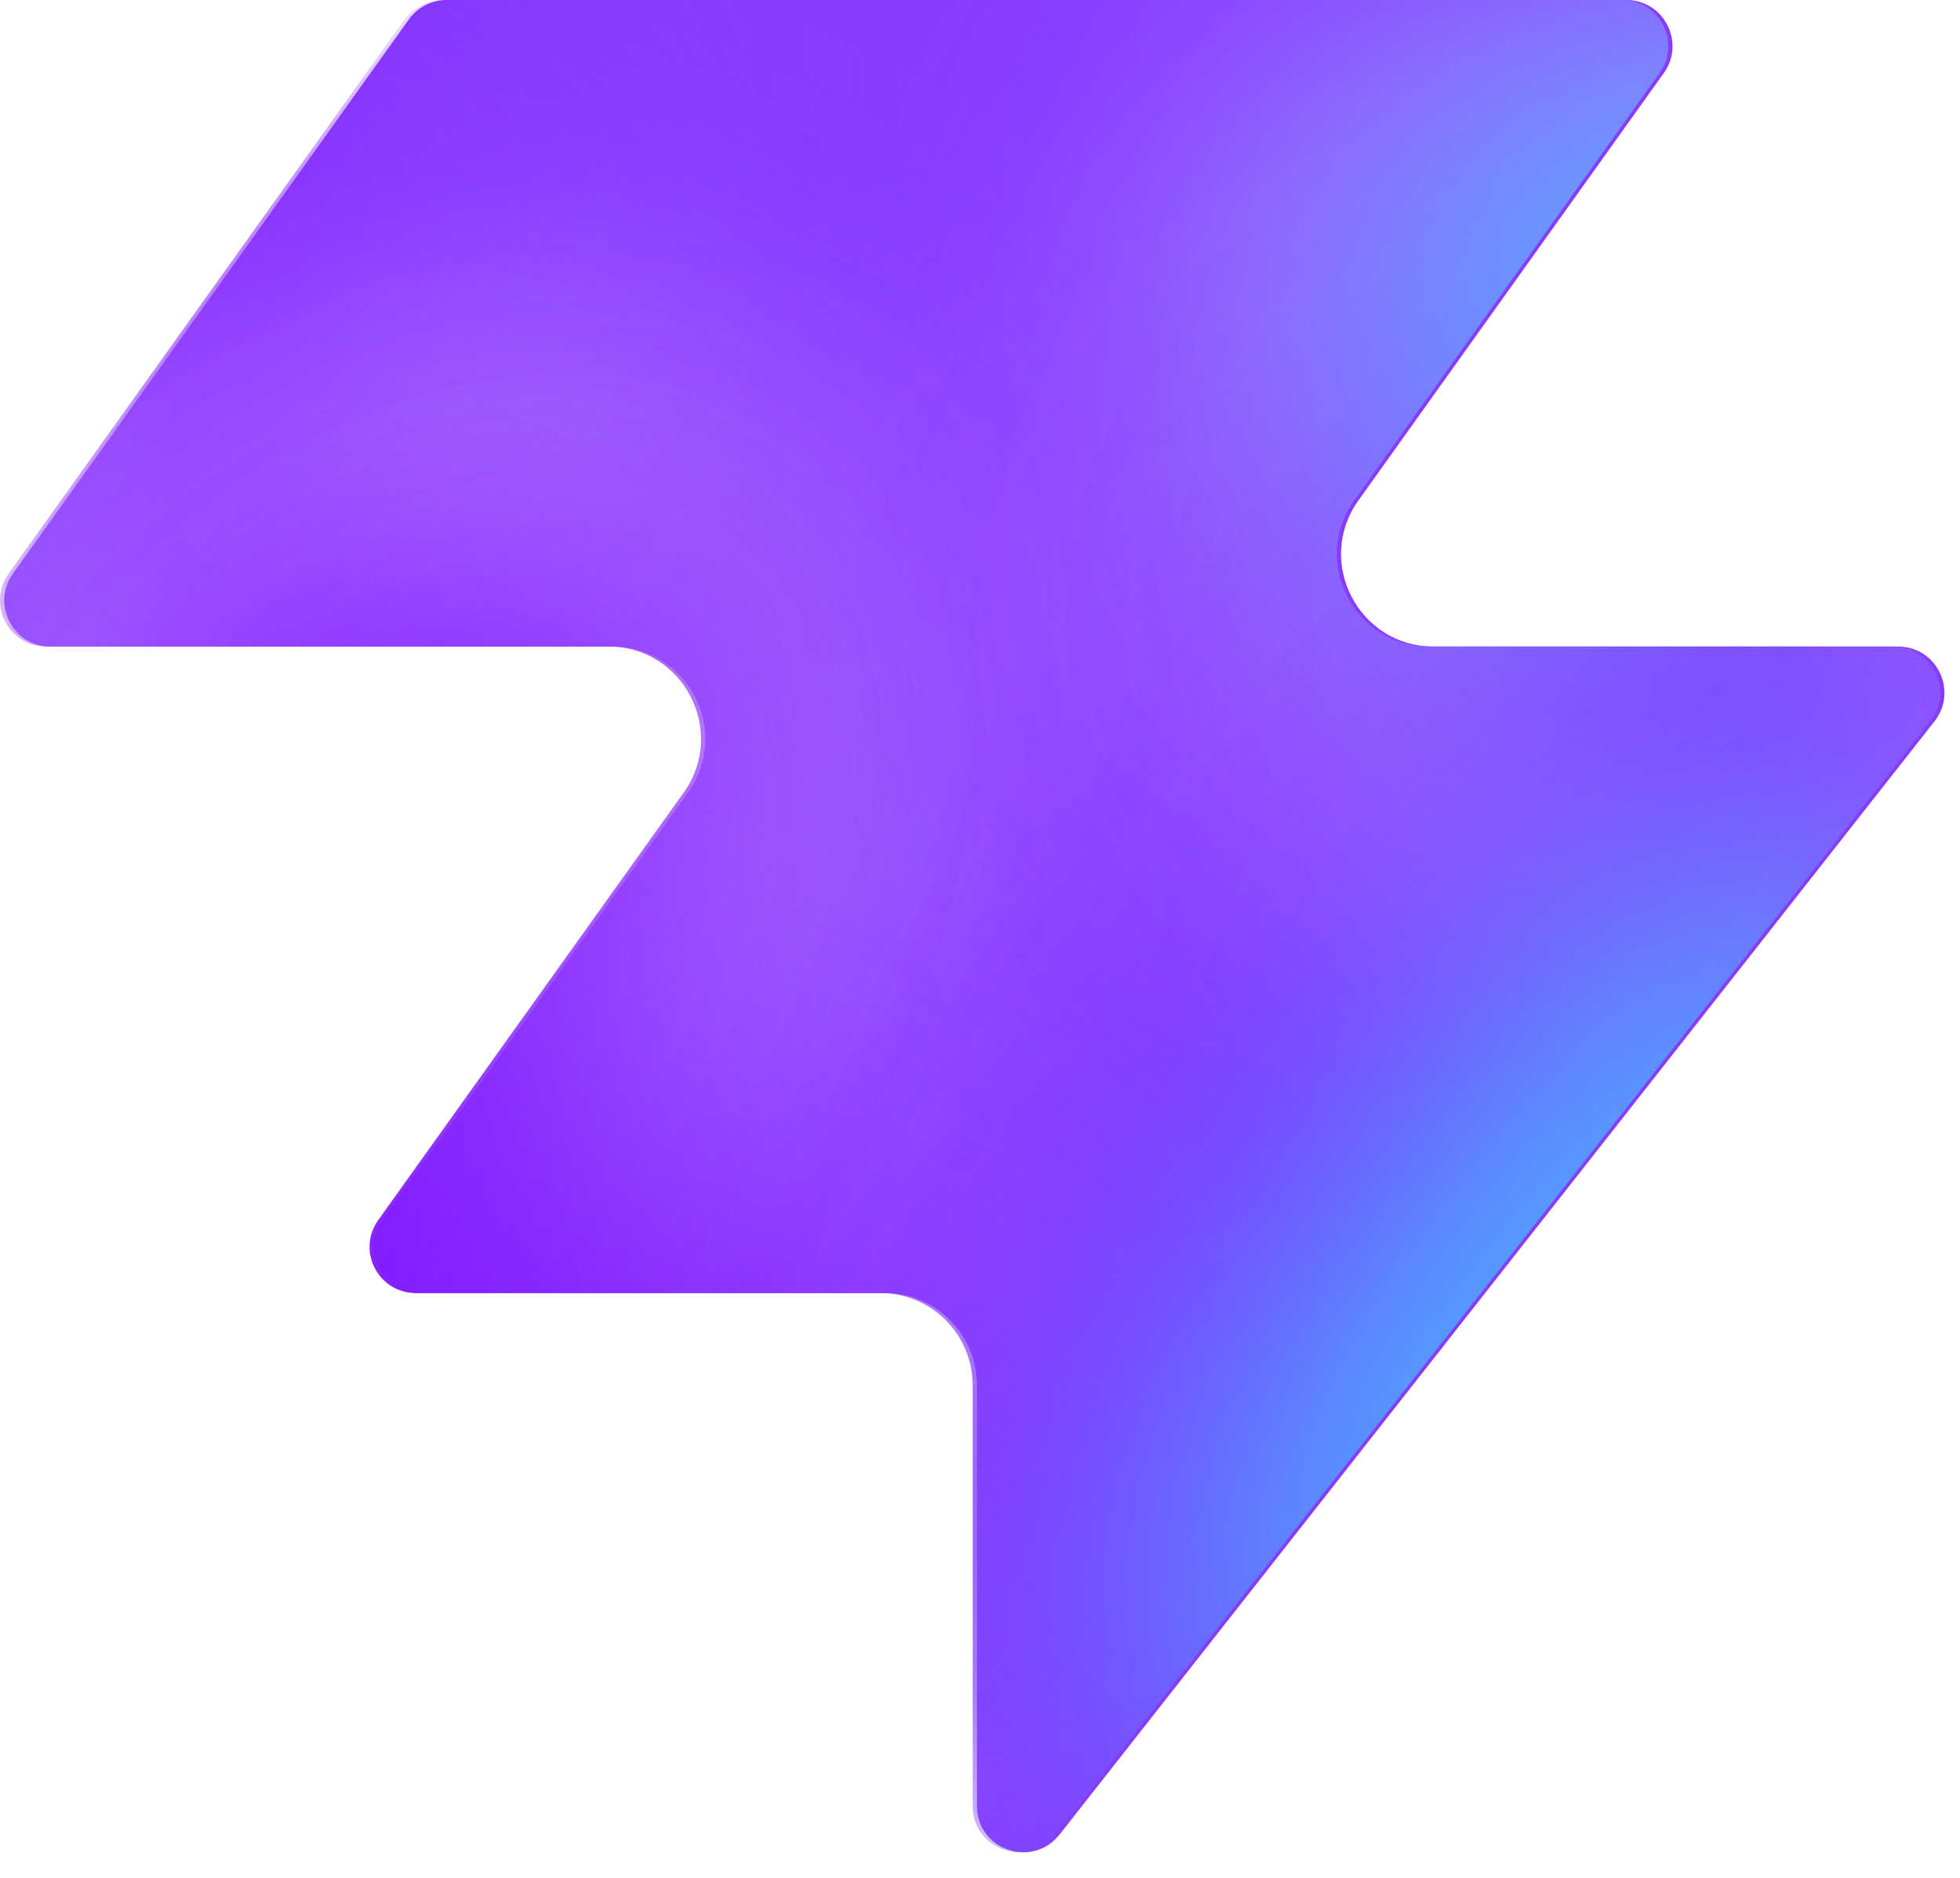
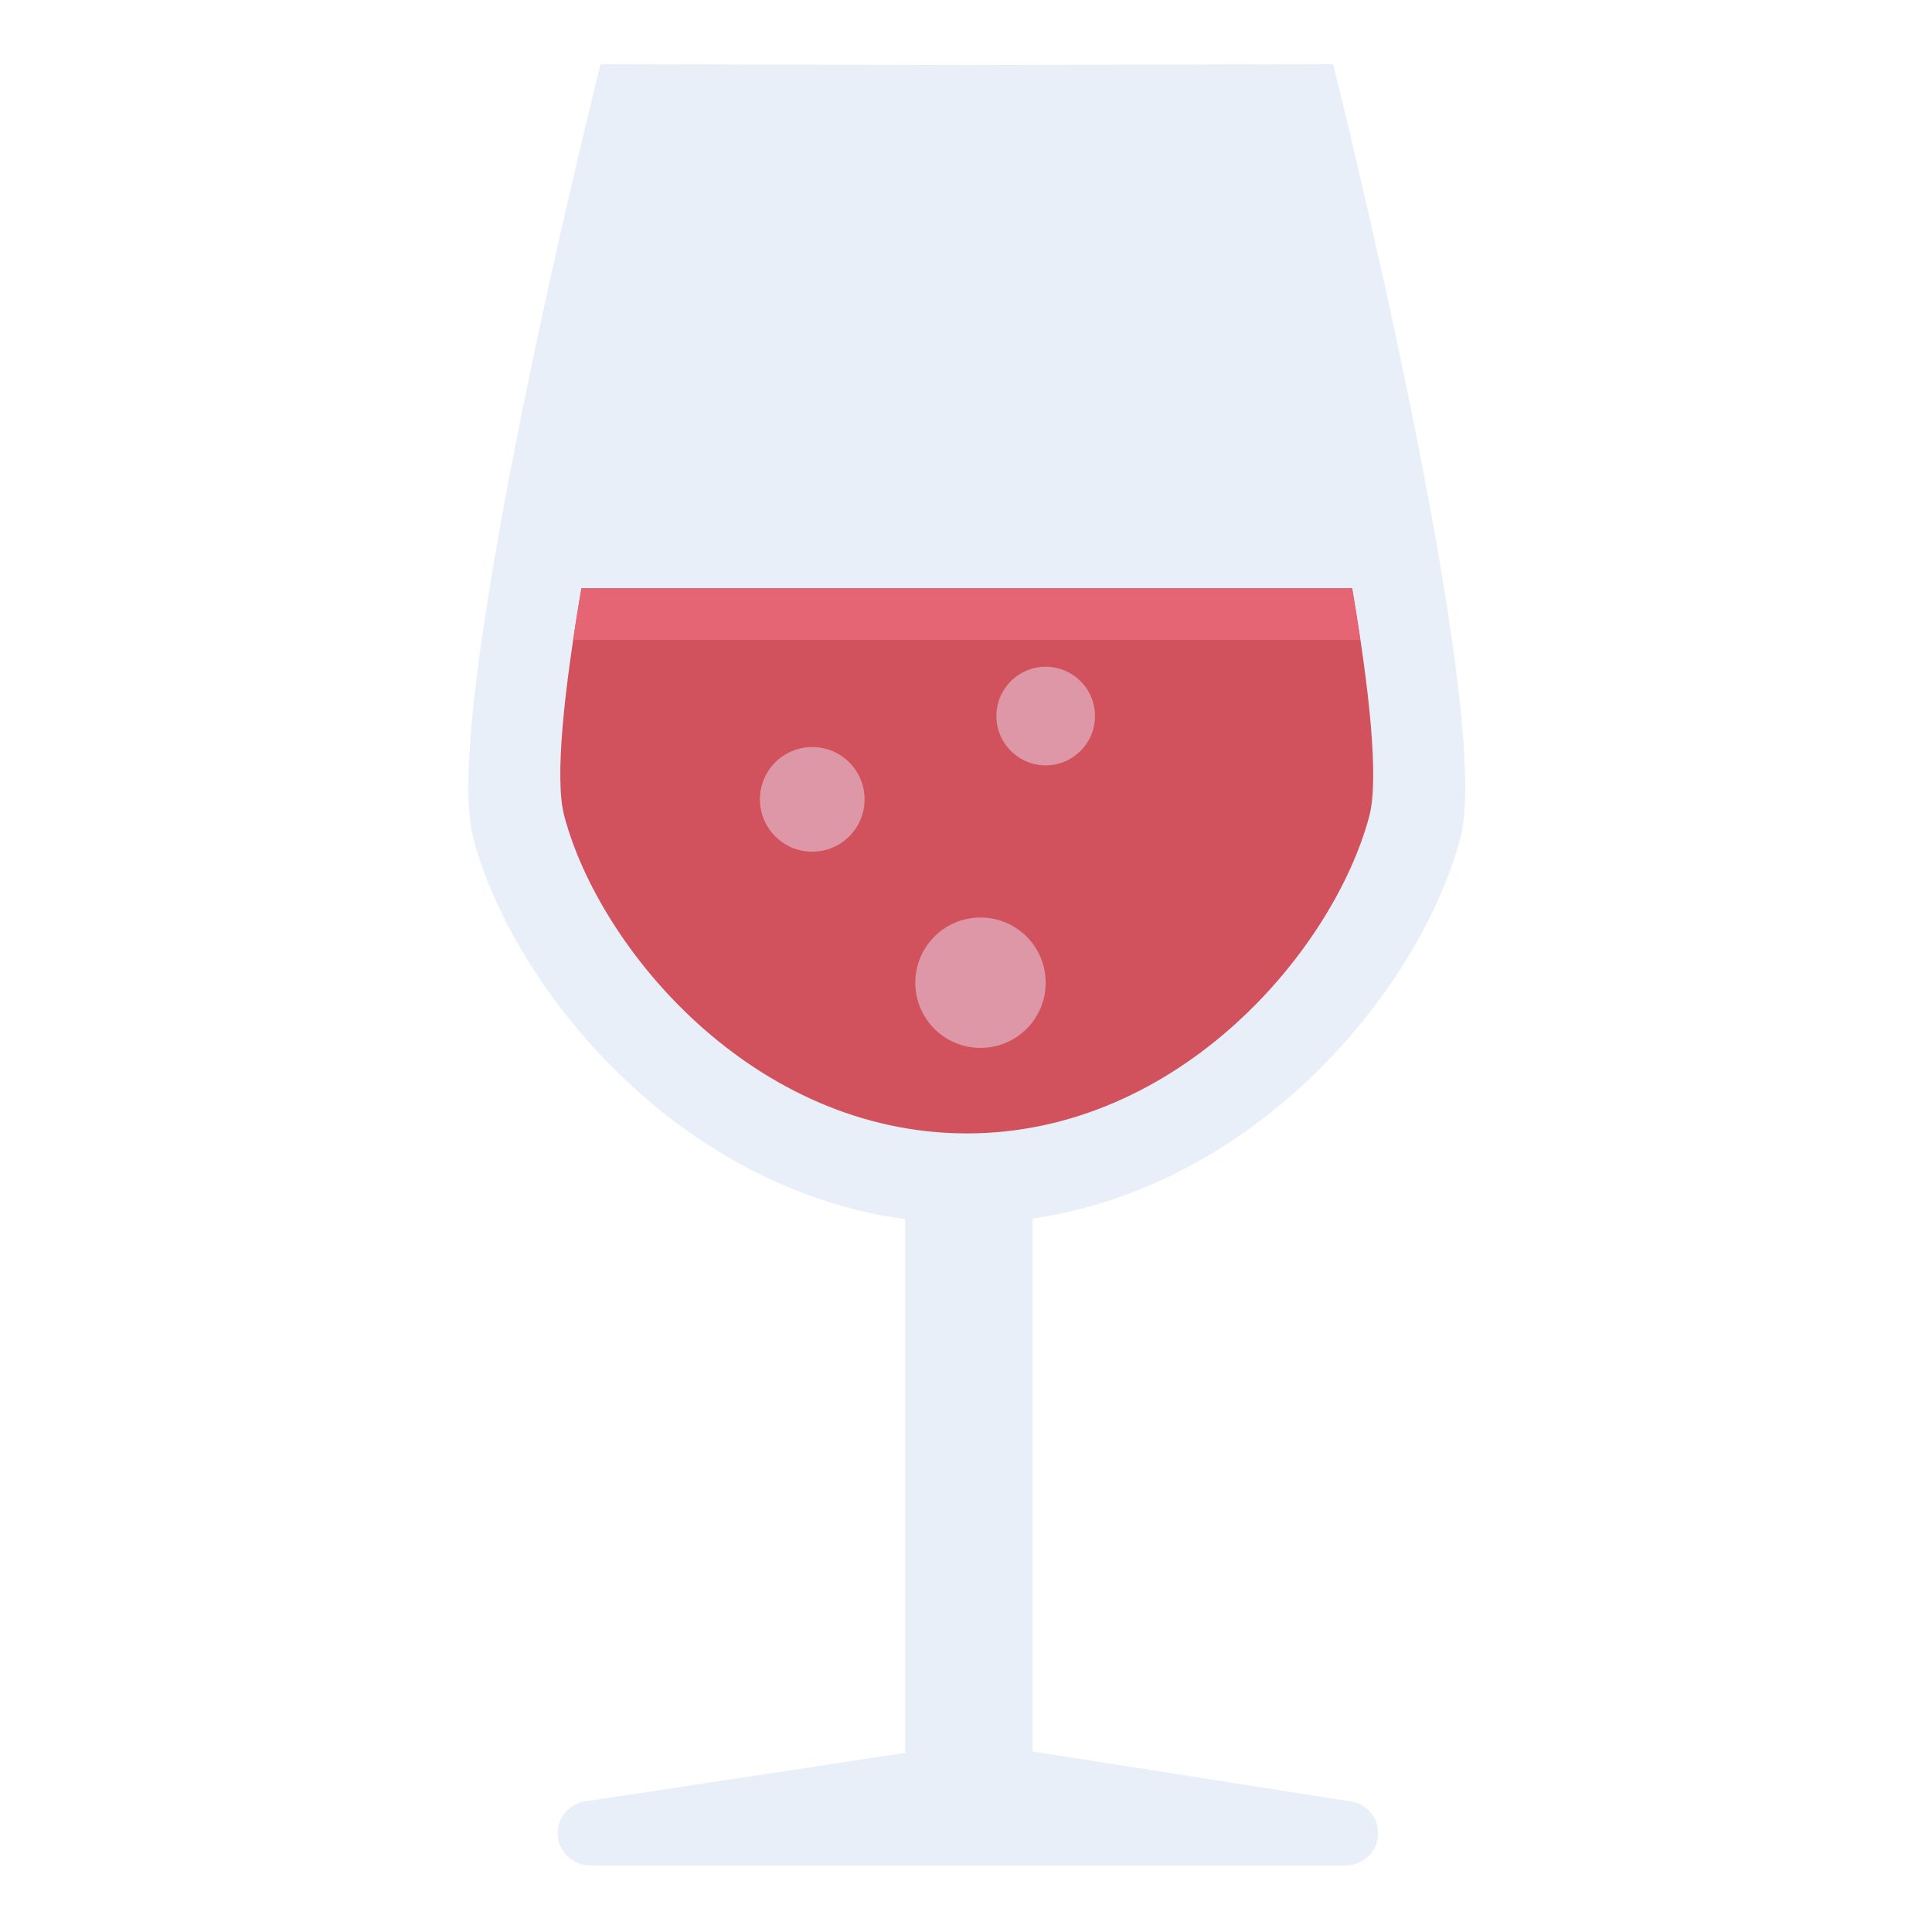
- <svg xmlns="http://www.w3.org/2000/svg" width="48" height="46" fill="none" viewBox="0 0 48 46">
-   <path fill="#863bff" d="M25.946 44.938c-.664.845-2.021.375-2.021-.698V33.937a2.26 2.26 0 0 0-2.262-2.262H10.287c-.92 0-1.456-1.04-.92-1.788l7.48-10.471c1.07-1.497 0-3.578-1.842-3.578H1.237c-.92 0-1.456-1.04-.92-1.788L10.013.474c.214-.297.556-.474.92-.474h28.894c.92 0 1.456 1.04.92 1.788l-7.48 10.471c-1.07 1.498 0 3.579 1.842 3.579h11.377c.943 0 1.473 1.088.89 1.83L25.947 44.94z" style="fill:#863bff;fill:color(display-p3 .525 .23 1);fill-opacity:1" />
-   <mask id="a" width="48" height="46" x="0" y="0" maskUnits="userSpaceOnUse" style="mask-type:alpha">
-     <path fill="#000" d="M25.842 44.938c-.664.844-2.021.375-2.021-.698V33.937a2.26 2.26 0 0 0-2.262-2.262H10.183c-.92 0-1.456-1.04-.92-1.788l7.48-10.471c1.07-1.498 0-3.579-1.842-3.579H1.133c-.92 0-1.456-1.04-.92-1.787L9.91.473c.214-.297.556-.474.92-.474h28.894c.92 0 1.456 1.04.92 1.788l-7.48 10.471c-1.07 1.498 0 3.578 1.842 3.578h11.377c.943 0 1.473 1.088.89 1.832L25.843 44.94z" style="fill:#000;fill-opacity:1" />
-   </mask>
-   <g mask="url(#a)">
-     <g filter="url(#b)">
-       <ellipse cx="5.508" cy="14.704" fill="#ede6ff" rx="5.508" ry="14.704" style="fill:#ede6ff;fill:color(display-p3 .927 .903 1);fill-opacity:1" transform="matrix(.00324 1 1 -.00324 -4.47 31.516)" />
-     </g>
-     <g filter="url(#c)">
-       <ellipse cx="10.399" cy="29.851" fill="#ede6ff" rx="10.399" ry="29.851" style="fill:#ede6ff;fill:color(display-p3 .927 .903 1);fill-opacity:1" transform="matrix(.00324 1 1 -.00324 -39.328 7.883)" />
-     </g>
-     <g filter="url(#d)">
-       <ellipse cx="5.508" cy="30.487" fill="#7e14ff" rx="5.508" ry="30.487" style="fill:#7e14ff;fill:color(display-p3 .492 .077 1);fill-opacity:1" transform="rotate(89.814 -25.913 -14.639)scale(1 -1)" />
-     </g>
-     <g filter="url(#e)">
-       <ellipse cx="5.508" cy="30.599" fill="#7e14ff" rx="5.508" ry="30.599" style="fill:#7e14ff;fill:color(display-p3 .492 .077 1);fill-opacity:1" transform="rotate(89.814 -32.644 -3.334)scale(1 -1)" />
-     </g>
-     <g filter="url(#f)">
-       <ellipse cx="5.508" cy="30.599" fill="#7e14ff" rx="5.508" ry="30.599" style="fill:#7e14ff;fill:color(display-p3 .492 .077 1);fill-opacity:1" transform="matrix(.00324 1 1 -.00324 -34.34 30.47)" />
-     </g>
-     <g filter="url(#g)">
-       <ellipse cx="14.072" cy="22.078" fill="#ede6ff" rx="14.072" ry="22.078" style="fill:#ede6ff;fill:color(display-p3 .927 .903 1);fill-opacity:1" transform="rotate(93.35 24.506 48.493)scale(-1 1)" />
-     </g>
-     <g filter="url(#h)">
-       <ellipse cx="3.47" cy="21.501" fill="#7e14ff" rx="3.47" ry="21.501" style="fill:#7e14ff;fill:color(display-p3 .492 .077 1);fill-opacity:1" transform="rotate(89.009 28.708 47.59)scale(-1 1)" />
-     </g>
-     <g filter="url(#i)">
-       <ellipse cx="3.47" cy="21.501" fill="#7e14ff" rx="3.47" ry="21.501" style="fill:#7e14ff;fill:color(display-p3 .492 .077 1);fill-opacity:1" transform="rotate(89.009 28.708 47.59)scale(-1 1)" />
-     </g>
-     <g filter="url(#j)">
-       <ellipse cx=".387" cy="8.972" fill="#7e14ff" rx="4.407" ry="29.108" style="fill:#7e14ff;fill:color(display-p3 .492 .077 1);fill-opacity:1" transform="rotate(39.51 .387 8.972)" />
-     </g>
-     <g filter="url(#k)">
-       <ellipse cx="47.523" cy="-6.092" fill="#7e14ff" rx="4.407" ry="29.108" style="fill:#7e14ff;fill:color(display-p3 .492 .077 1);fill-opacity:1" transform="rotate(37.892 47.523 -6.092)" />
-     </g>
-     <g filter="url(#l)">
-       <ellipse cx="41.412" cy="6.333" fill="#47bfff" rx="5.971" ry="9.665" style="fill:#47bfff;fill:color(display-p3 .28 .748 1);fill-opacity:1" transform="rotate(37.892 41.412 6.333)" />
-     </g>
-     <g filter="url(#m)">
-       <ellipse cx="-1.879" cy="38.332" fill="#7e14ff" rx="4.407" ry="29.108" style="fill:#7e14ff;fill:color(display-p3 .492 .077 1);fill-opacity:1" transform="rotate(37.892 -1.88 38.332)" />
-     </g>
-     <g filter="url(#n)">
-       <ellipse cx="-1.879" cy="38.332" fill="#7e14ff" rx="4.407" ry="29.108" style="fill:#7e14ff;fill:color(display-p3 .492 .077 1);fill-opacity:1" transform="rotate(37.892 -1.88 38.332)" />
-     </g>
-     <g filter="url(#o)">
-       <ellipse cx="35.651" cy="29.907" fill="#7e14ff" rx="4.407" ry="29.108" style="fill:#7e14ff;fill:color(display-p3 .492 .077 1);fill-opacity:1" transform="rotate(37.892 35.651 29.907)" />
-     </g>
-     <g filter="url(#p)">
-       <ellipse cx="38.418" cy="32.4" fill="#47bfff" rx="5.971" ry="15.297" style="fill:#47bfff;fill:color(display-p3 .28 .748 1);fill-opacity:1" transform="rotate(37.892 38.418 32.4)" />
-     </g>
-   </g>
-   <defs>
-     <filter id="b" width="60.045" height="41.654" x="-19.77" y="16.149" color-interpolation-filters="sRGB" filterUnits="userSpaceOnUse">
-       <feFlood flood-opacity="0" result="BackgroundImageFix" />
-       <feBlend in="SourceGraphic" in2="BackgroundImageFix" result="shape" />
-       <feGaussianBlur result="effect1_foregroundBlur_2002_17158" stdDeviation="7.659" />
-     </filter>
-     <filter id="c" width="90.34" height="51.437" x="-54.613" y="-7.533" color-interpolation-filters="sRGB" filterUnits="userSpaceOnUse">
-       <feFlood flood-opacity="0" result="BackgroundImageFix" />
-       <feBlend in="SourceGraphic" in2="BackgroundImageFix" result="shape" />
-       <feGaussianBlur result="effect1_foregroundBlur_2002_17158" stdDeviation="7.659" />
-     </filter>
-     <filter id="d" width="79.355" height="29.4" x="-49.64" y="2.03" color-interpolation-filters="sRGB" filterUnits="userSpaceOnUse">
-       <feFlood flood-opacity="0" result="BackgroundImageFix" />
-       <feBlend in="SourceGraphic" in2="BackgroundImageFix" result="shape" />
-       <feGaussianBlur result="effect1_foregroundBlur_2002_17158" stdDeviation="4.596" />
-     </filter>
-     <filter id="e" width="79.579" height="29.4" x="-45.045" y="20.029" color-interpolation-filters="sRGB" filterUnits="userSpaceOnUse">
-       <feFlood flood-opacity="0" result="BackgroundImageFix" />
-       <feBlend in="SourceGraphic" in2="BackgroundImageFix" result="shape" />
-       <feGaussianBlur result="effect1_foregroundBlur_2002_17158" stdDeviation="4.596" />
-     </filter>
-     <filter id="f" width="79.579" height="29.4" x="-43.513" y="21.178" color-interpolation-filters="sRGB" filterUnits="userSpaceOnUse">
-       <feFlood flood-opacity="0" result="BackgroundImageFix" />
-       <feBlend in="SourceGraphic" in2="BackgroundImageFix" result="shape" />
-       <feGaussianBlur result="effect1_foregroundBlur_2002_17158" stdDeviation="4.596" />
-     </filter>
-     <filter id="g" width="74.749" height="58.852" x="15.756" y="-17.901" color-interpolation-filters="sRGB" filterUnits="userSpaceOnUse">
-       <feFlood flood-opacity="0" result="BackgroundImageFix" />
-       <feBlend in="SourceGraphic" in2="BackgroundImageFix" result="shape" />
-       <feGaussianBlur result="effect1_foregroundBlur_2002_17158" stdDeviation="7.659" />
-     </filter>
-     <filter id="h" width="61.377" height="25.362" x="23.548" y="2.284" color-interpolation-filters="sRGB" filterUnits="userSpaceOnUse">
-       <feFlood flood-opacity="0" result="BackgroundImageFix" />
-       <feBlend in="SourceGraphic" in2="BackgroundImageFix" result="shape" />
-       <feGaussianBlur result="effect1_foregroundBlur_2002_17158" stdDeviation="4.596" />
-     </filter>
-     <filter id="i" width="61.377" height="25.362" x="23.548" y="2.284" color-interpolation-filters="sRGB" filterUnits="userSpaceOnUse">
-       <feFlood flood-opacity="0" result="BackgroundImageFix" />
-       <feBlend in="SourceGraphic" in2="BackgroundImageFix" result="shape" />
-       <feGaussianBlur result="effect1_foregroundBlur_2002_17158" stdDeviation="4.596" />
-     </filter>
-     <filter id="j" width="56.045" height="63.649" x="-27.636" y="-22.853" color-interpolation-filters="sRGB" filterUnits="userSpaceOnUse">
-       <feFlood flood-opacity="0" result="BackgroundImageFix" />
-       <feBlend in="SourceGraphic" in2="BackgroundImageFix" result="shape" />
-       <feGaussianBlur result="effect1_foregroundBlur_2002_17158" stdDeviation="4.596" />
-     </filter>
-     <filter id="k" width="54.814" height="64.646" x="20.116" y="-38.415" color-interpolation-filters="sRGB" filterUnits="userSpaceOnUse">
-       <feFlood flood-opacity="0" result="BackgroundImageFix" />
-       <feBlend in="SourceGraphic" in2="BackgroundImageFix" result="shape" />
-       <feGaussianBlur result="effect1_foregroundBlur_2002_17158" stdDeviation="4.596" />
-     </filter>
-     <filter id="l" width="33.541" height="35.313" x="24.641" y="-11.323" color-interpolation-filters="sRGB" filterUnits="userSpaceOnUse">
-       <feFlood flood-opacity="0" result="BackgroundImageFix" />
-       <feBlend in="SourceGraphic" in2="BackgroundImageFix" result="shape" />
-       <feGaussianBlur result="effect1_foregroundBlur_2002_17158" stdDeviation="4.596" />
-     </filter>
-     <filter id="m" width="54.814" height="64.646" x="-29.286" y="6.009" color-interpolation-filters="sRGB" filterUnits="userSpaceOnUse">
-       <feFlood flood-opacity="0" result="BackgroundImageFix" />
-       <feBlend in="SourceGraphic" in2="BackgroundImageFix" result="shape" />
-       <feGaussianBlur result="effect1_foregroundBlur_2002_17158" stdDeviation="4.596" />
-     </filter>
-     <filter id="n" width="54.814" height="64.646" x="-29.286" y="6.009" color-interpolation-filters="sRGB" filterUnits="userSpaceOnUse">
-       <feFlood flood-opacity="0" result="BackgroundImageFix" />
-       <feBlend in="SourceGraphic" in2="BackgroundImageFix" result="shape" />
-       <feGaussianBlur result="effect1_foregroundBlur_2002_17158" stdDeviation="4.596" />
-     </filter>
-     <filter id="o" width="54.814" height="64.646" x="8.244" y="-2.416" color-interpolation-filters="sRGB" filterUnits="userSpaceOnUse">
-       <feFlood flood-opacity="0" result="BackgroundImageFix" />
-       <feBlend in="SourceGraphic" in2="BackgroundImageFix" result="shape" />
-       <feGaussianBlur result="effect1_foregroundBlur_2002_17158" stdDeviation="4.596" />
-     </filter>
-     <filter id="p" width="39.409" height="43.623" x="18.713" y="10.588" color-interpolation-filters="sRGB" filterUnits="userSpaceOnUse">
-       <feFlood flood-opacity="0" result="BackgroundImageFix" />
-       <feBlend in="SourceGraphic" in2="BackgroundImageFix" result="shape" />
-       <feGaussianBlur result="effect1_foregroundBlur_2002_17158" stdDeviation="4.596" />
-     </filter>
-   </defs>
+ <svg xmlns="http://www.w3.org/2000/svg" width="800px" height="800px" viewBox="0 0 1024 1024" class="icon" version="1.1">
+   <path d="M 716.373 954.88 c 8 1.387 14.08 8.427 14.08 16.747 c 0 9.387 -7.68 17.067 -17.067 17.067 H 312.64 c -9.387 0 -17.067 -7.68 -17.067 -17.067 c 0 -8.747 6.72 -16.107 15.36 -16.96 l 168.853 -25.6 V 646.187 C 357.547 629.44 271.573 522.667 250.773 443.947 c -18.133 -68.693 67.52 -409.92 67.52 -409.92 l 194.133 0.427 l 194.133 -0.427 s 85.653 341.227 67.52 409.92 c -20.693 78.293 -105.6 184.107 -226.773 201.92 v 282.453 l 169.067 26.56 Z" fill="#e8eff9" />
+   <path d="M 308.16 311.787 c -9.067 53.333 -14.4 100.907 -9.067 120.747 c 18.667 70.4 100.267 168.107 213.333 168.213 c 112.96 -0.107 194.667 -97.813 213.333 -168.213 c 5.227 -19.84 0 -67.413 -9.067 -120.747 h -408.533 Z" fill="#d1525c" />
+   <path d="M 519.68 520.853 m -34.56 0 a 34.56 34.56 0 1 0 69.12 0 a 34.56 34.56 0 1 0 -69.12 0 Z" fill="#dd97a7" />
+   <path d="M 430.507 423.68 m -27.733 0 a 27.733 27.733 0 1 0 55.467 0 a 27.733 27.733 0 1 0 -55.467 0 Z" fill="#dd97a7" />
+   <path d="M 554.24 379.52 m -26.133 0 a 26.133 26.133 0 1 0 52.267 0 a 26.133 26.133 0 1 0 -52.267 0 Z" fill="#dd97a7" />
+   <path d="M 720.96 339.2 c -1.28 -8.853 -2.773 -18.027 -4.373 -27.413 H 308.16 c -1.6 9.387 -3.093 18.453 -4.373 27.413 h 417.173 Z" fill="#e56575" />
</svg>
